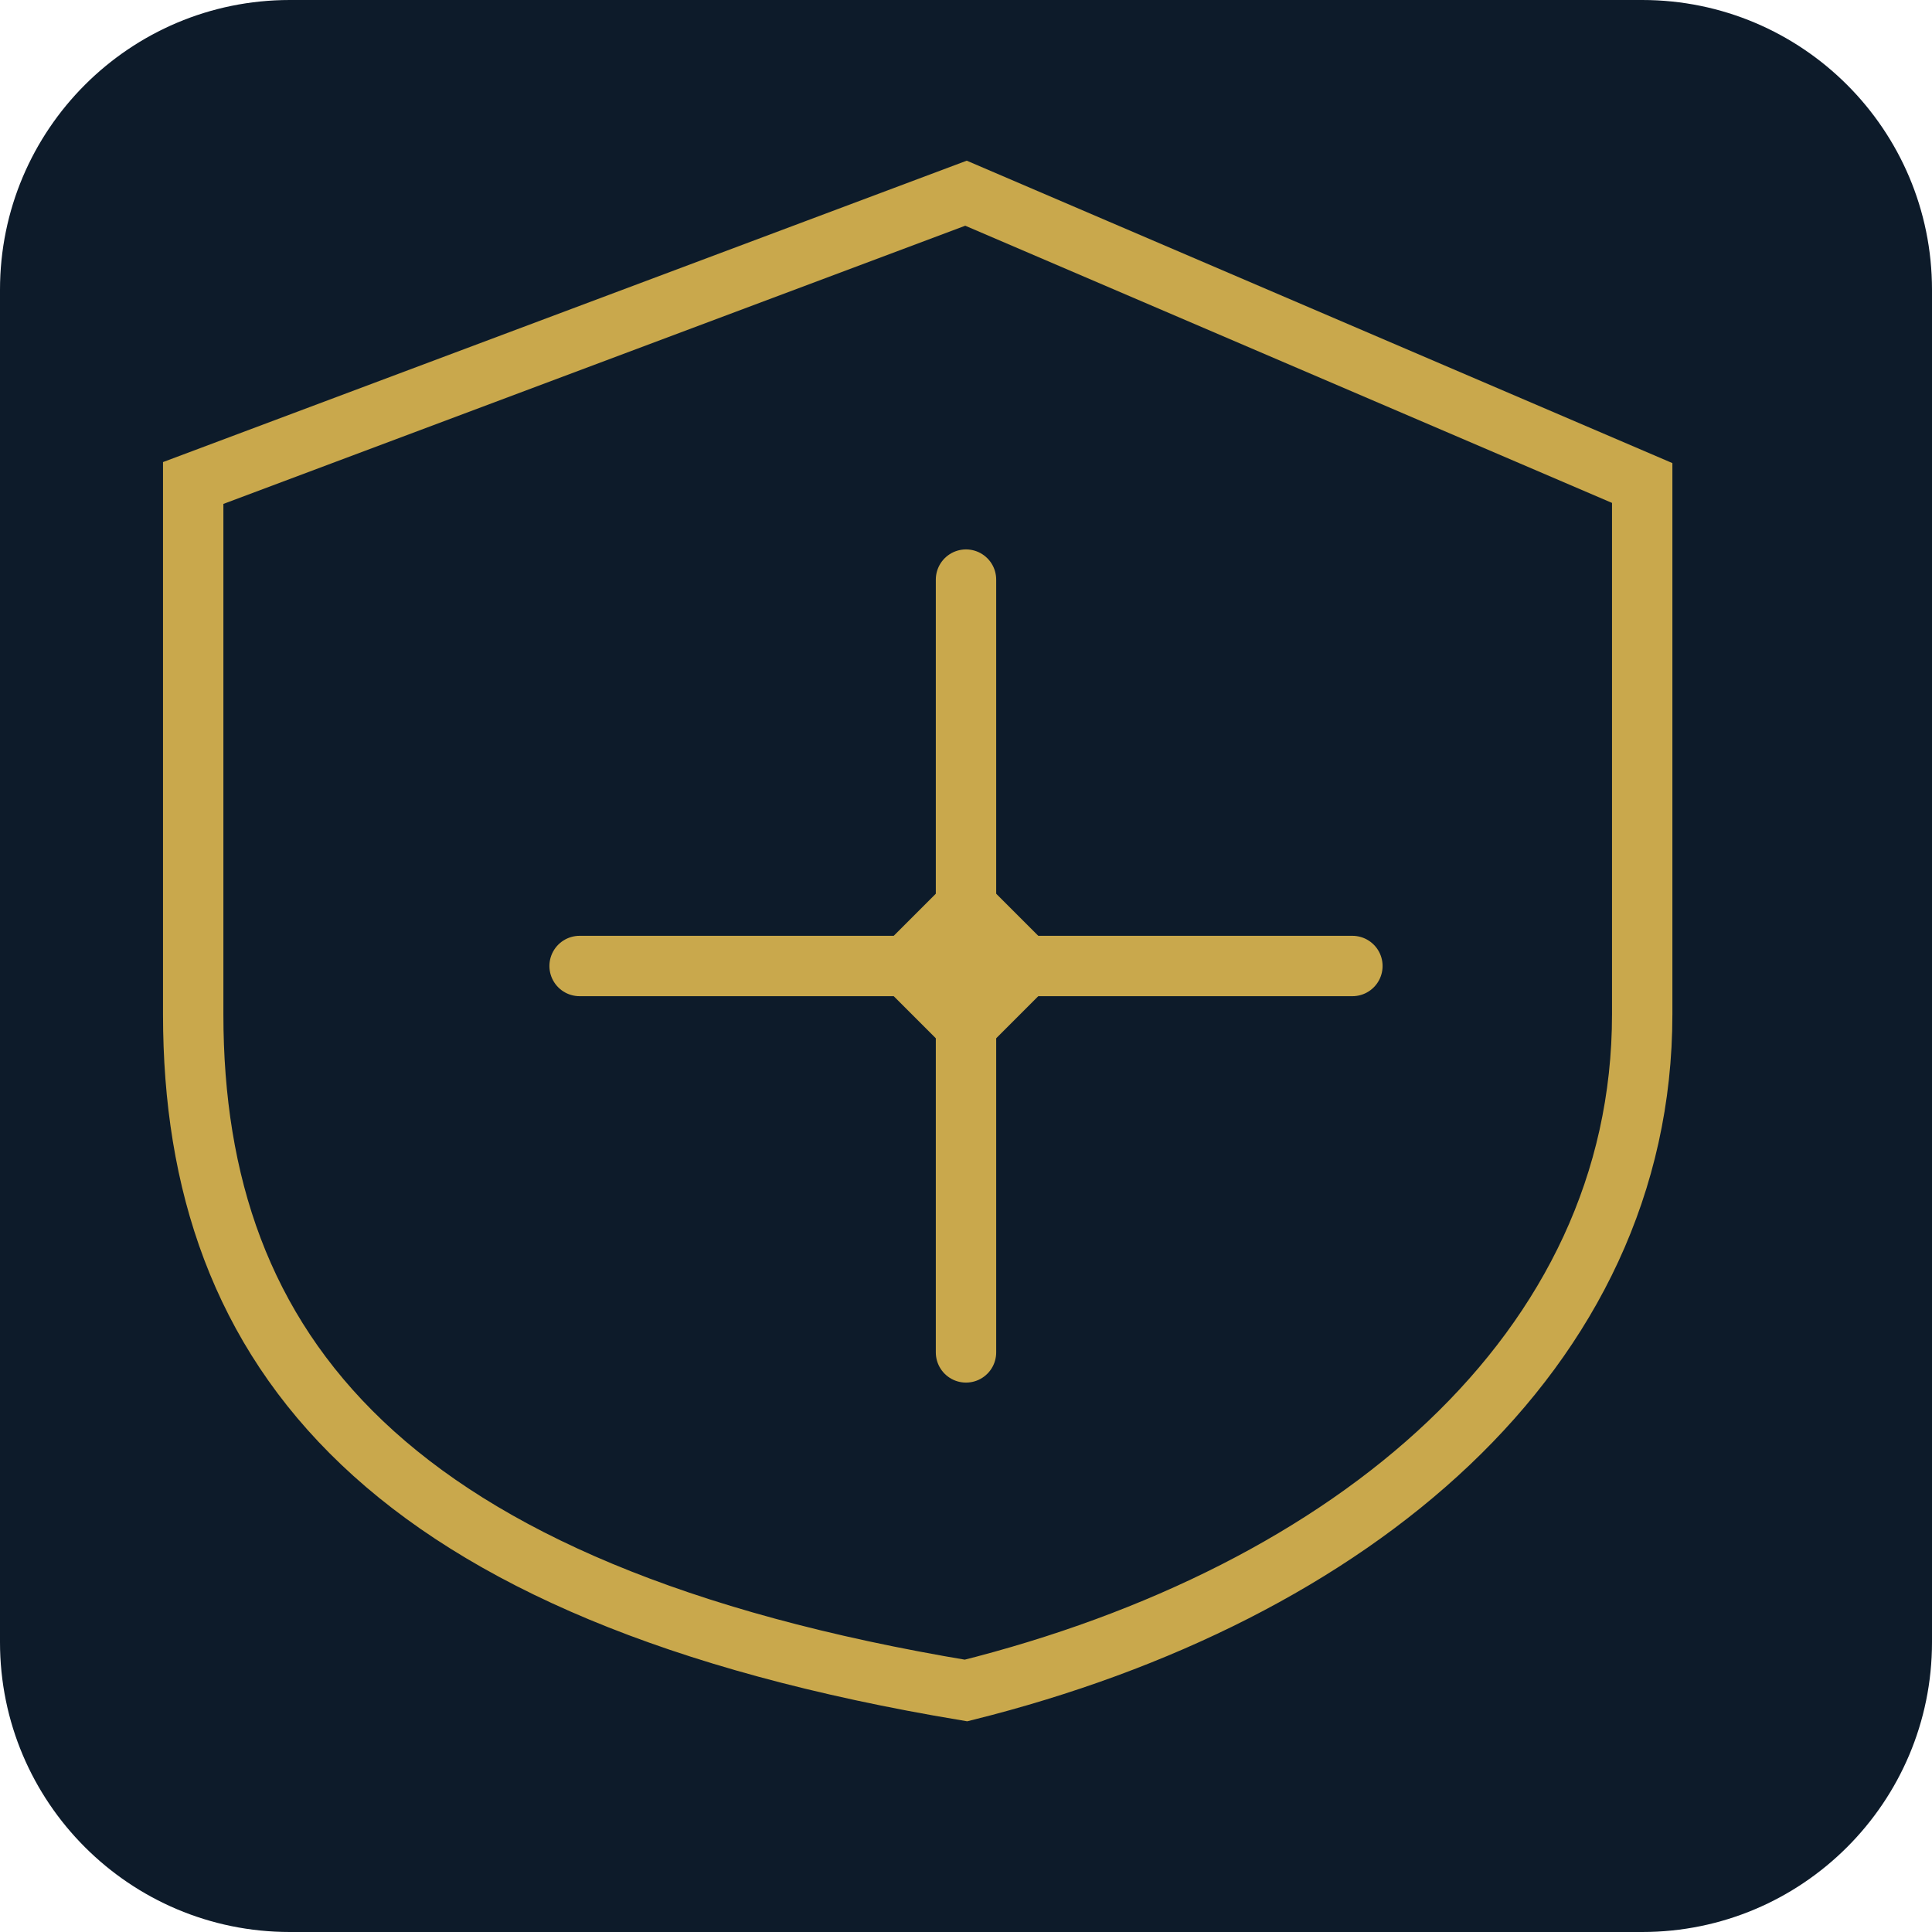
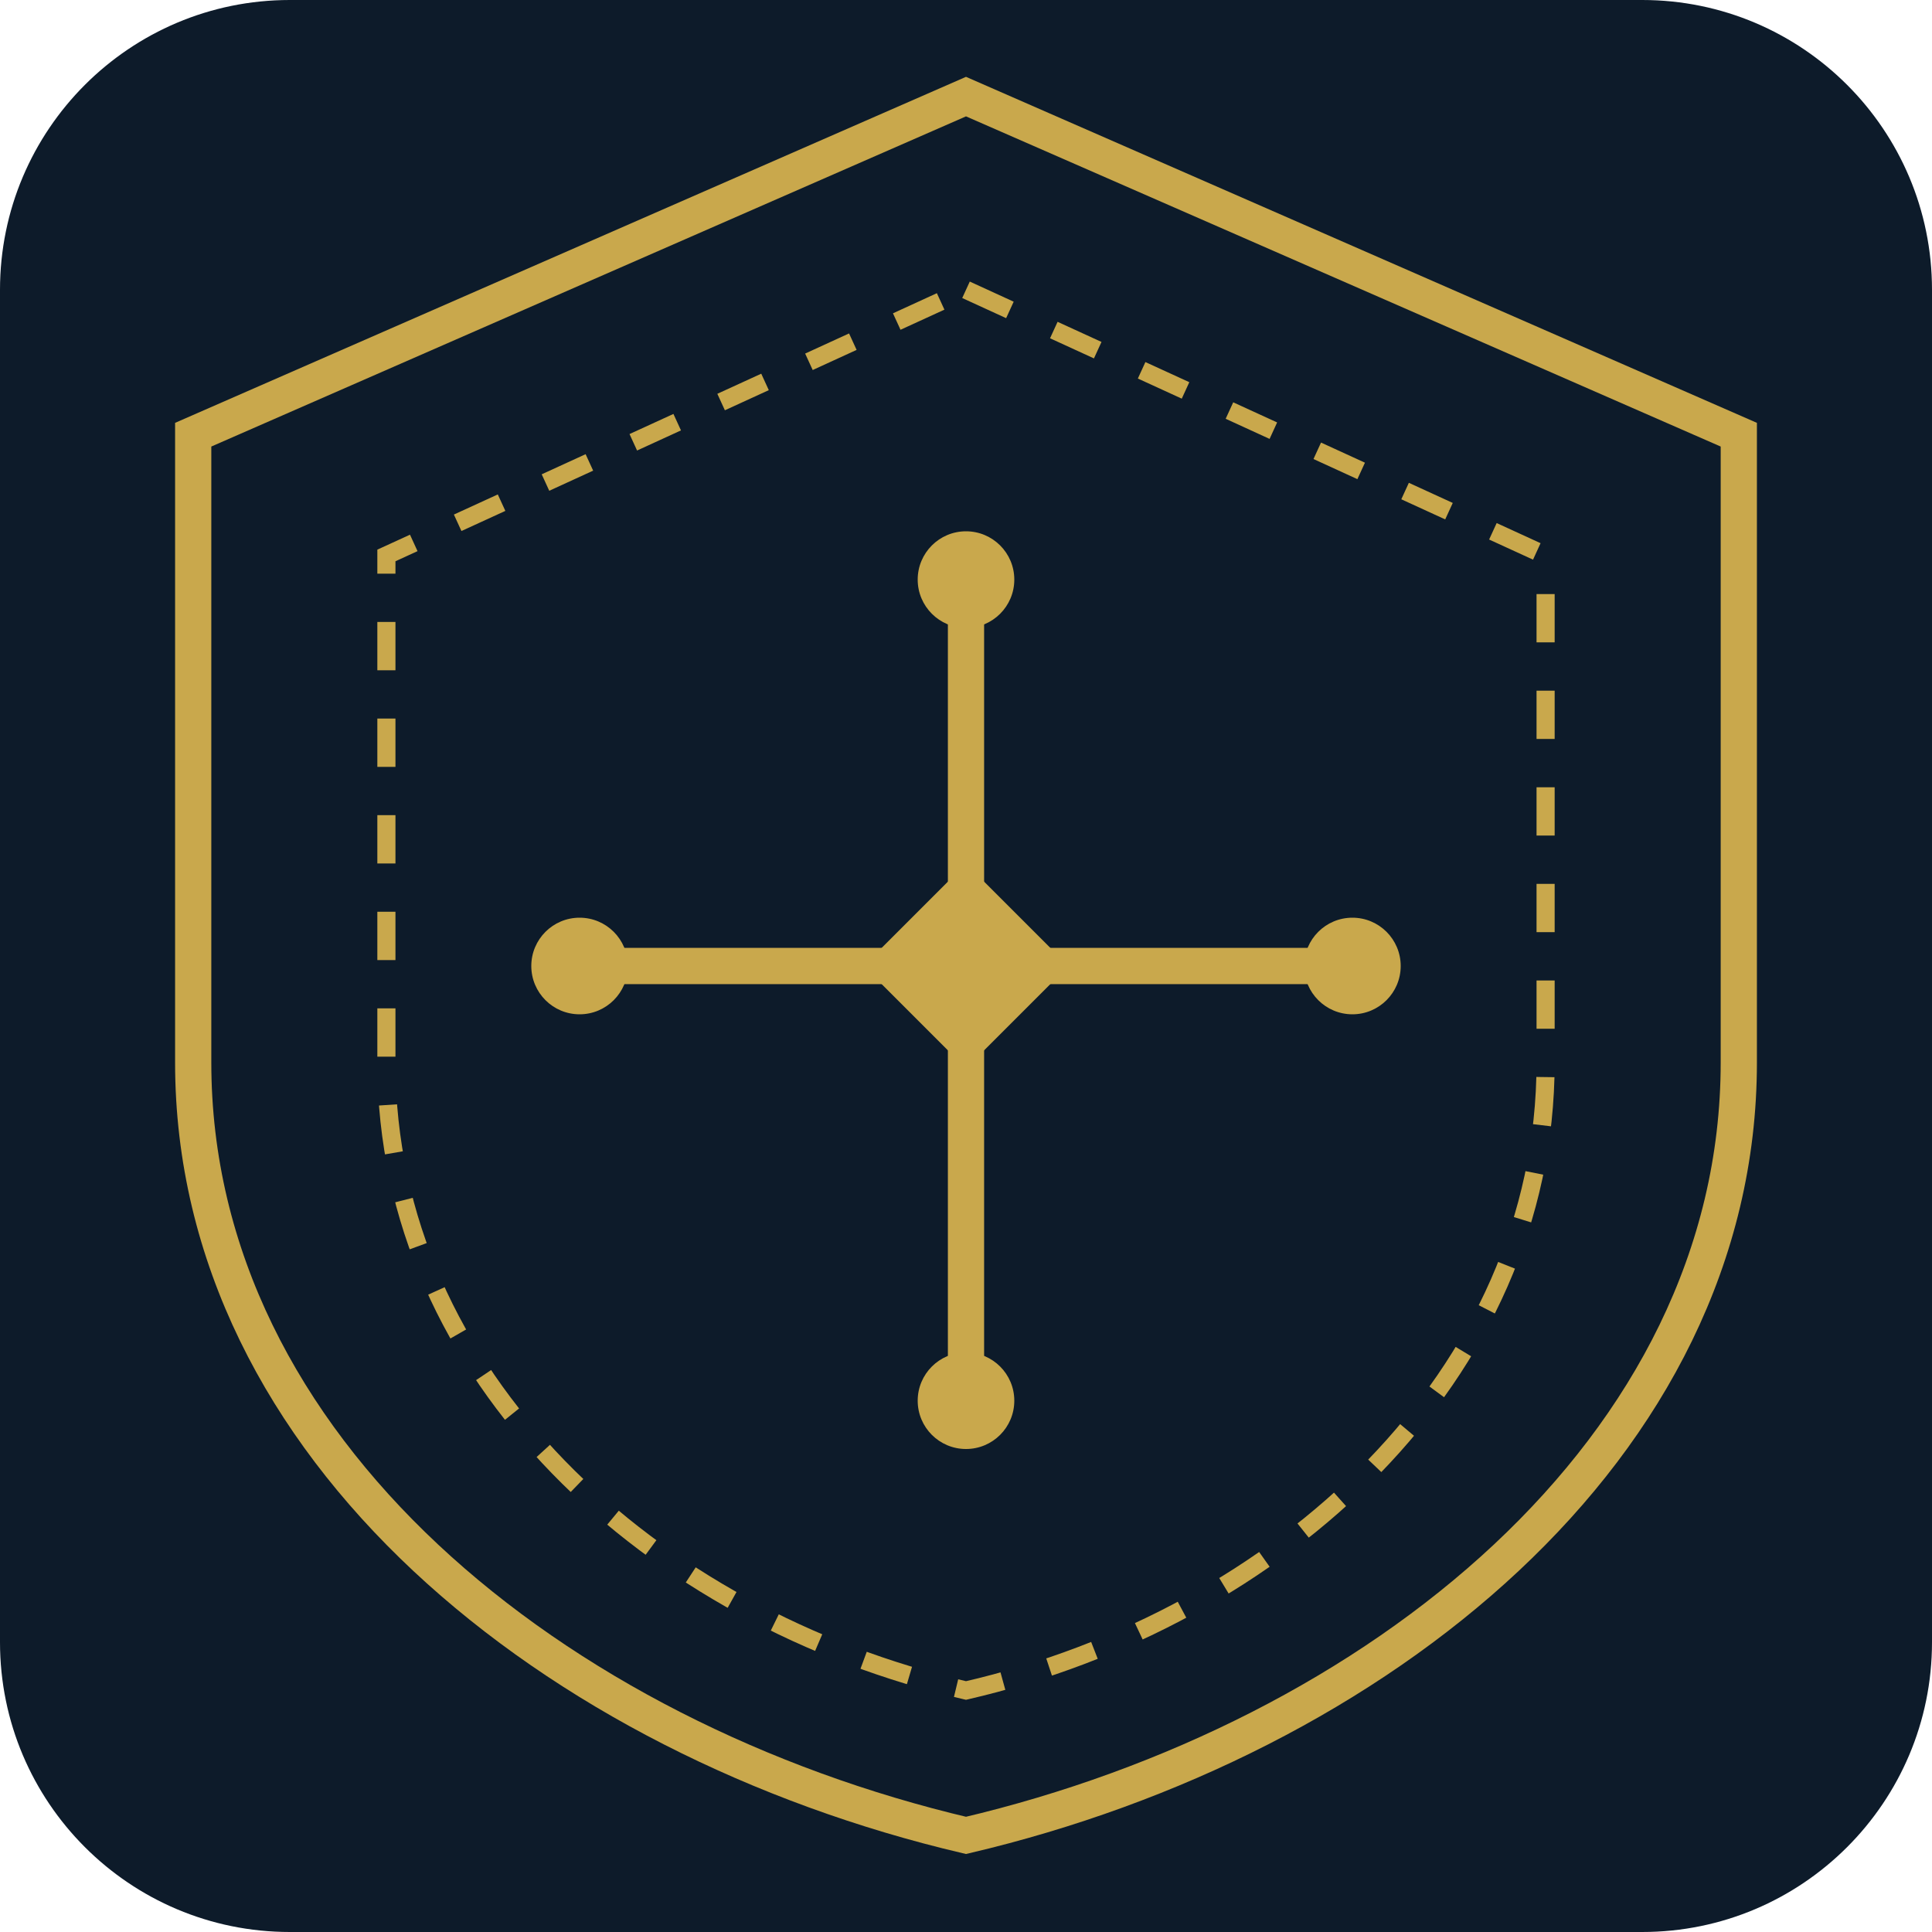
- <svg xmlns="http://www.w3.org/2000/svg" viewBox="0 0 80 80">
+ <svg xmlns="http://www.w3.org/2000/svg" viewBox="0 0 80 80" fill="none">
  <rect width="80" height="80" fill="#0D1B2A" rx="12" />
-   <path d="M40 8L68 20v22c0 14-12 24-28 28C16 66 8 56 8 42V20Z" fill="none" stroke="#C9A84C" stroke-width="2.5" />
-   <line x1="40" y1="24" x2="40" y2="56" stroke="#C9A84C" stroke-width="2.5" stroke-linecap="round" />
-   <line x1="24" y1="40" x2="56" y2="40" stroke="#C9A84C" stroke-width="2.5" stroke-linecap="round" />
+   <path d="M40 4 L72 18 L72 44 C72 60 57 72 40 76 C23 72 8 60 8 44 L8 18 Z" fill="none" stroke="#C9A84C" stroke-width="1.5" />
+   <path d="M40 12 L64 23 L64 44 C64 57 53 67 40 70 C27 67 16 57 16 44 L16 23 Z" fill="none" stroke="#C9A84C" stroke-width="0.75" stroke-dasharray="2 2" />
+   <line x1="40" y1="24" x2="40" y2="58" stroke="#C9A84C" stroke-width="1.5" stroke-linecap="round" />
+   <line x1="24" y1="40" x2="56" y2="40" stroke="#C9A84C" stroke-width="1.5" stroke-linecap="round" />
+   <circle cx="40" cy="24" r="2" fill="#C9A84C" />
+   <circle cx="40" cy="58" r="2" fill="#C9A84C" />
+   <circle cx="24" cy="40" r="2" fill="#C9A84C" />
+   <circle cx="56" cy="40" r="2" fill="#C9A84C" />
  <rect x="37" y="37" width="6" height="6" fill="#C9A84C" transform="rotate(45 40 40)" />
</svg>
